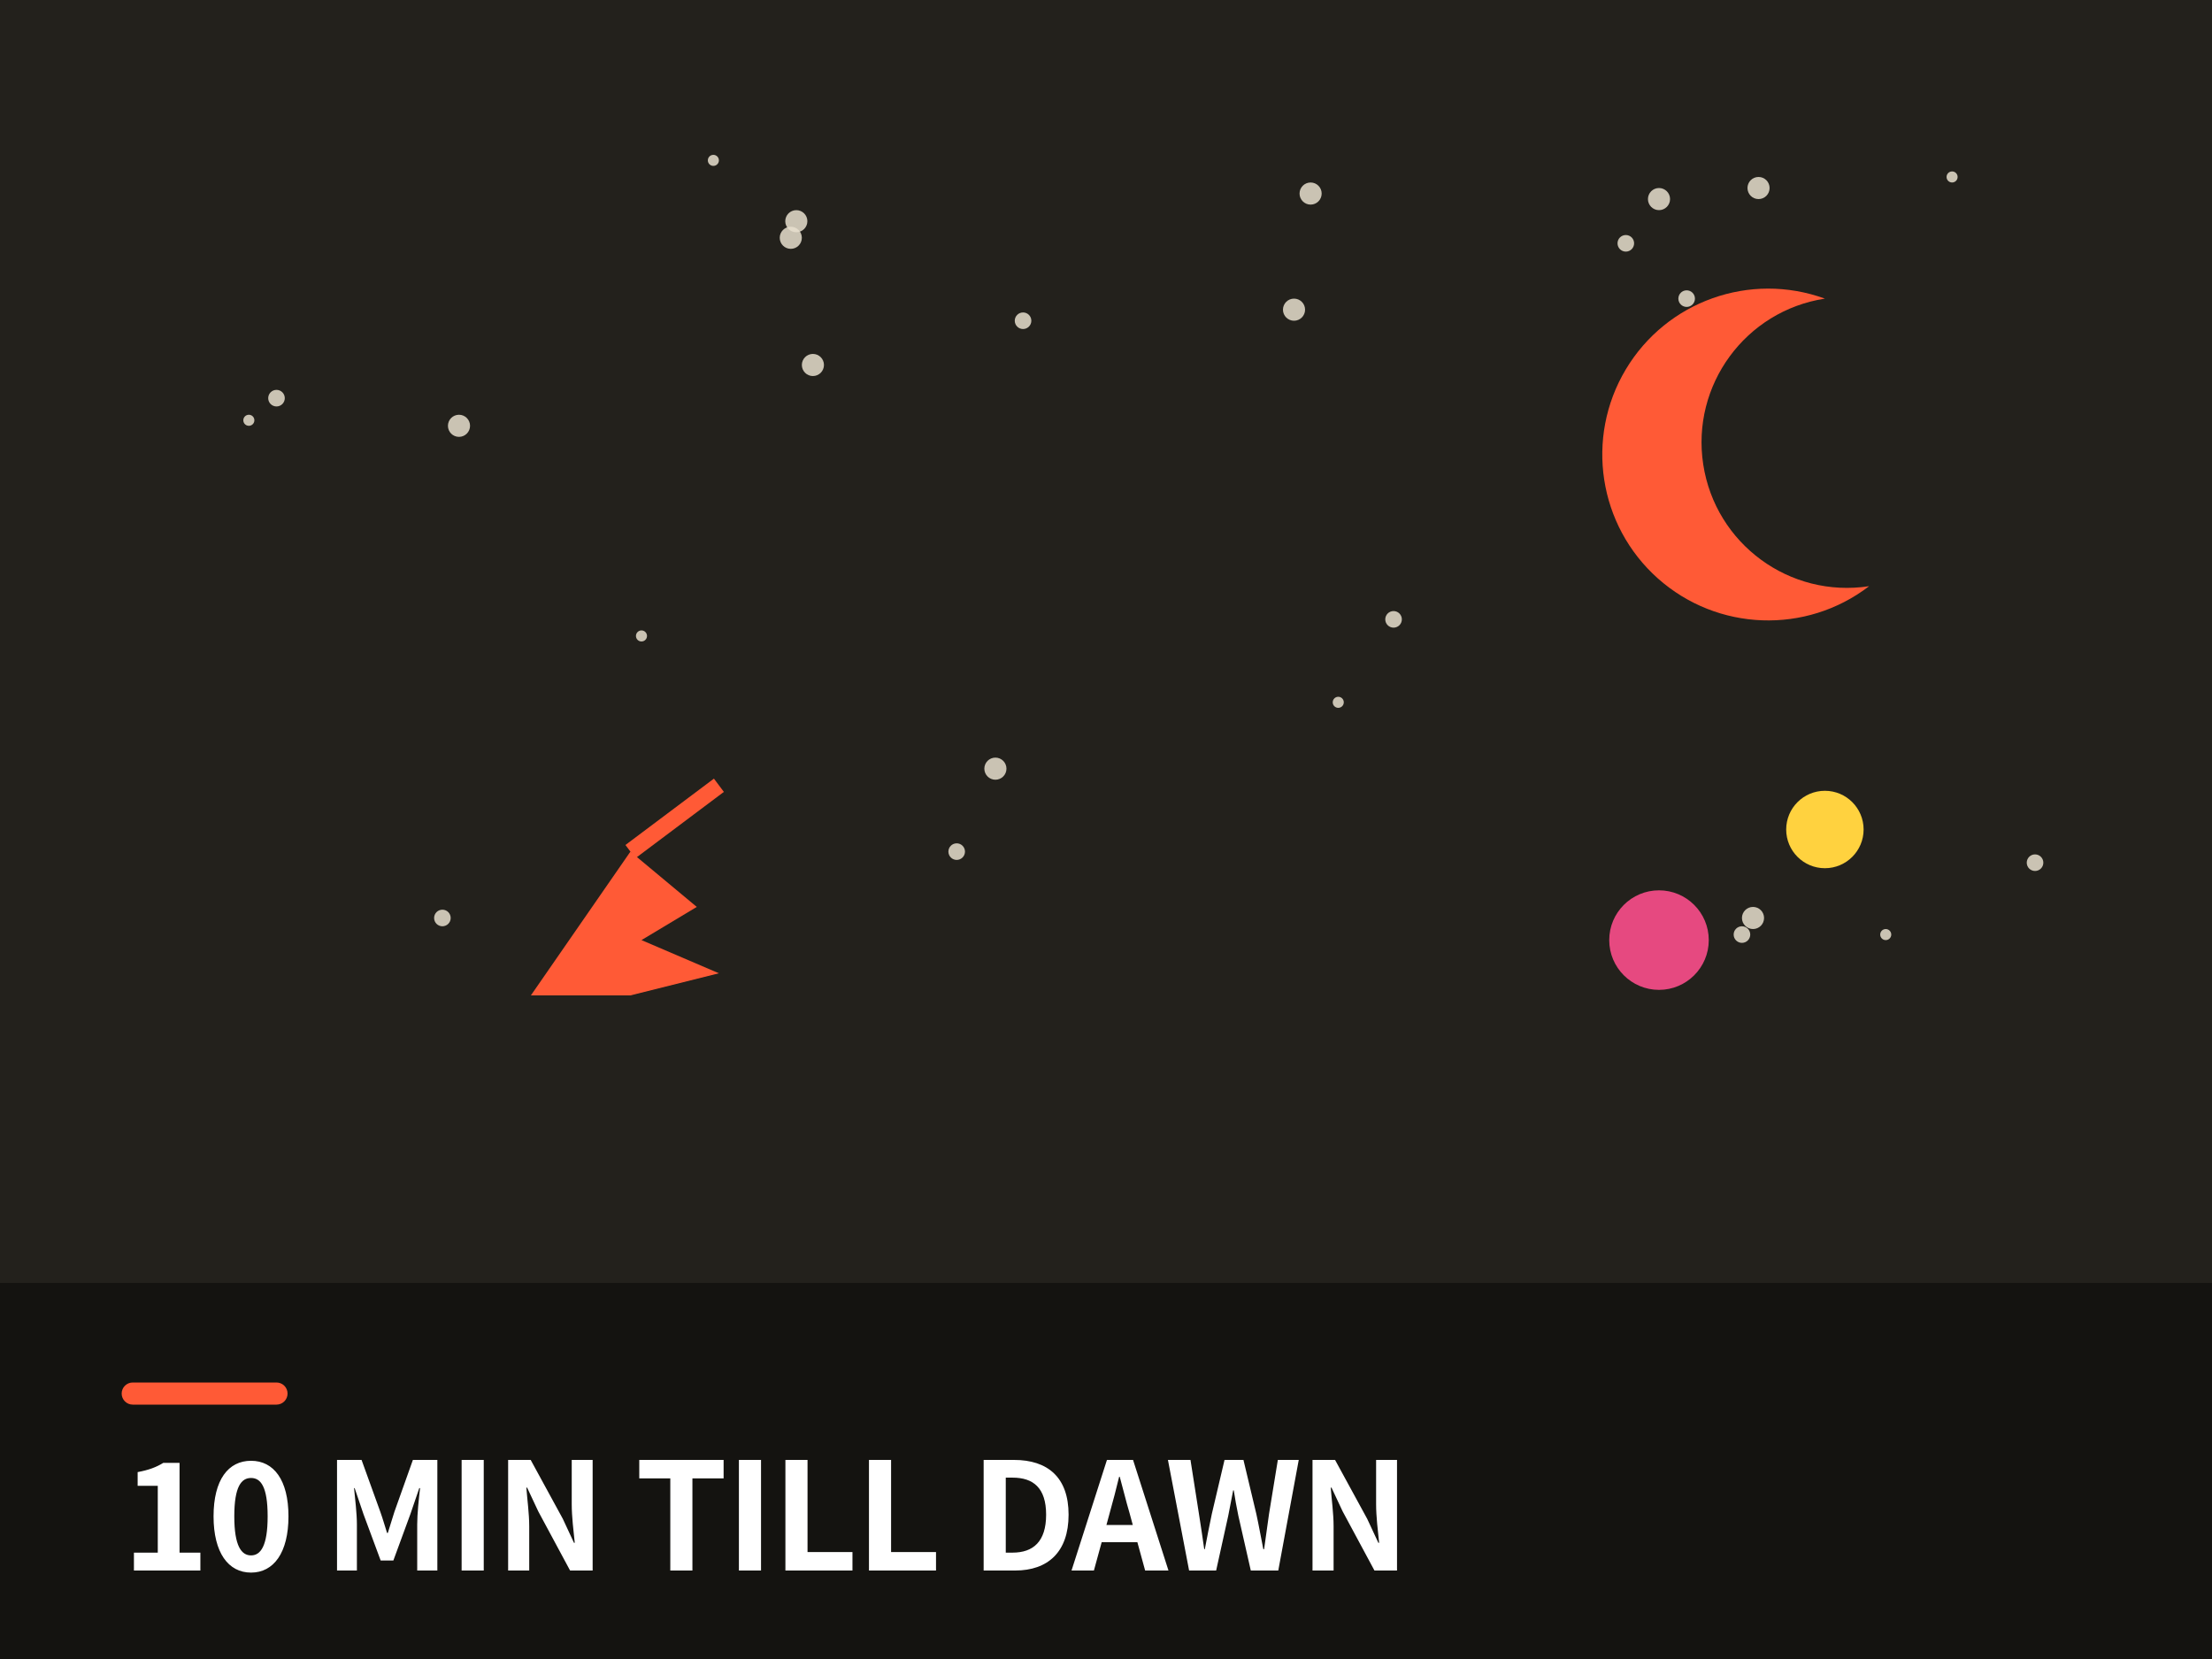
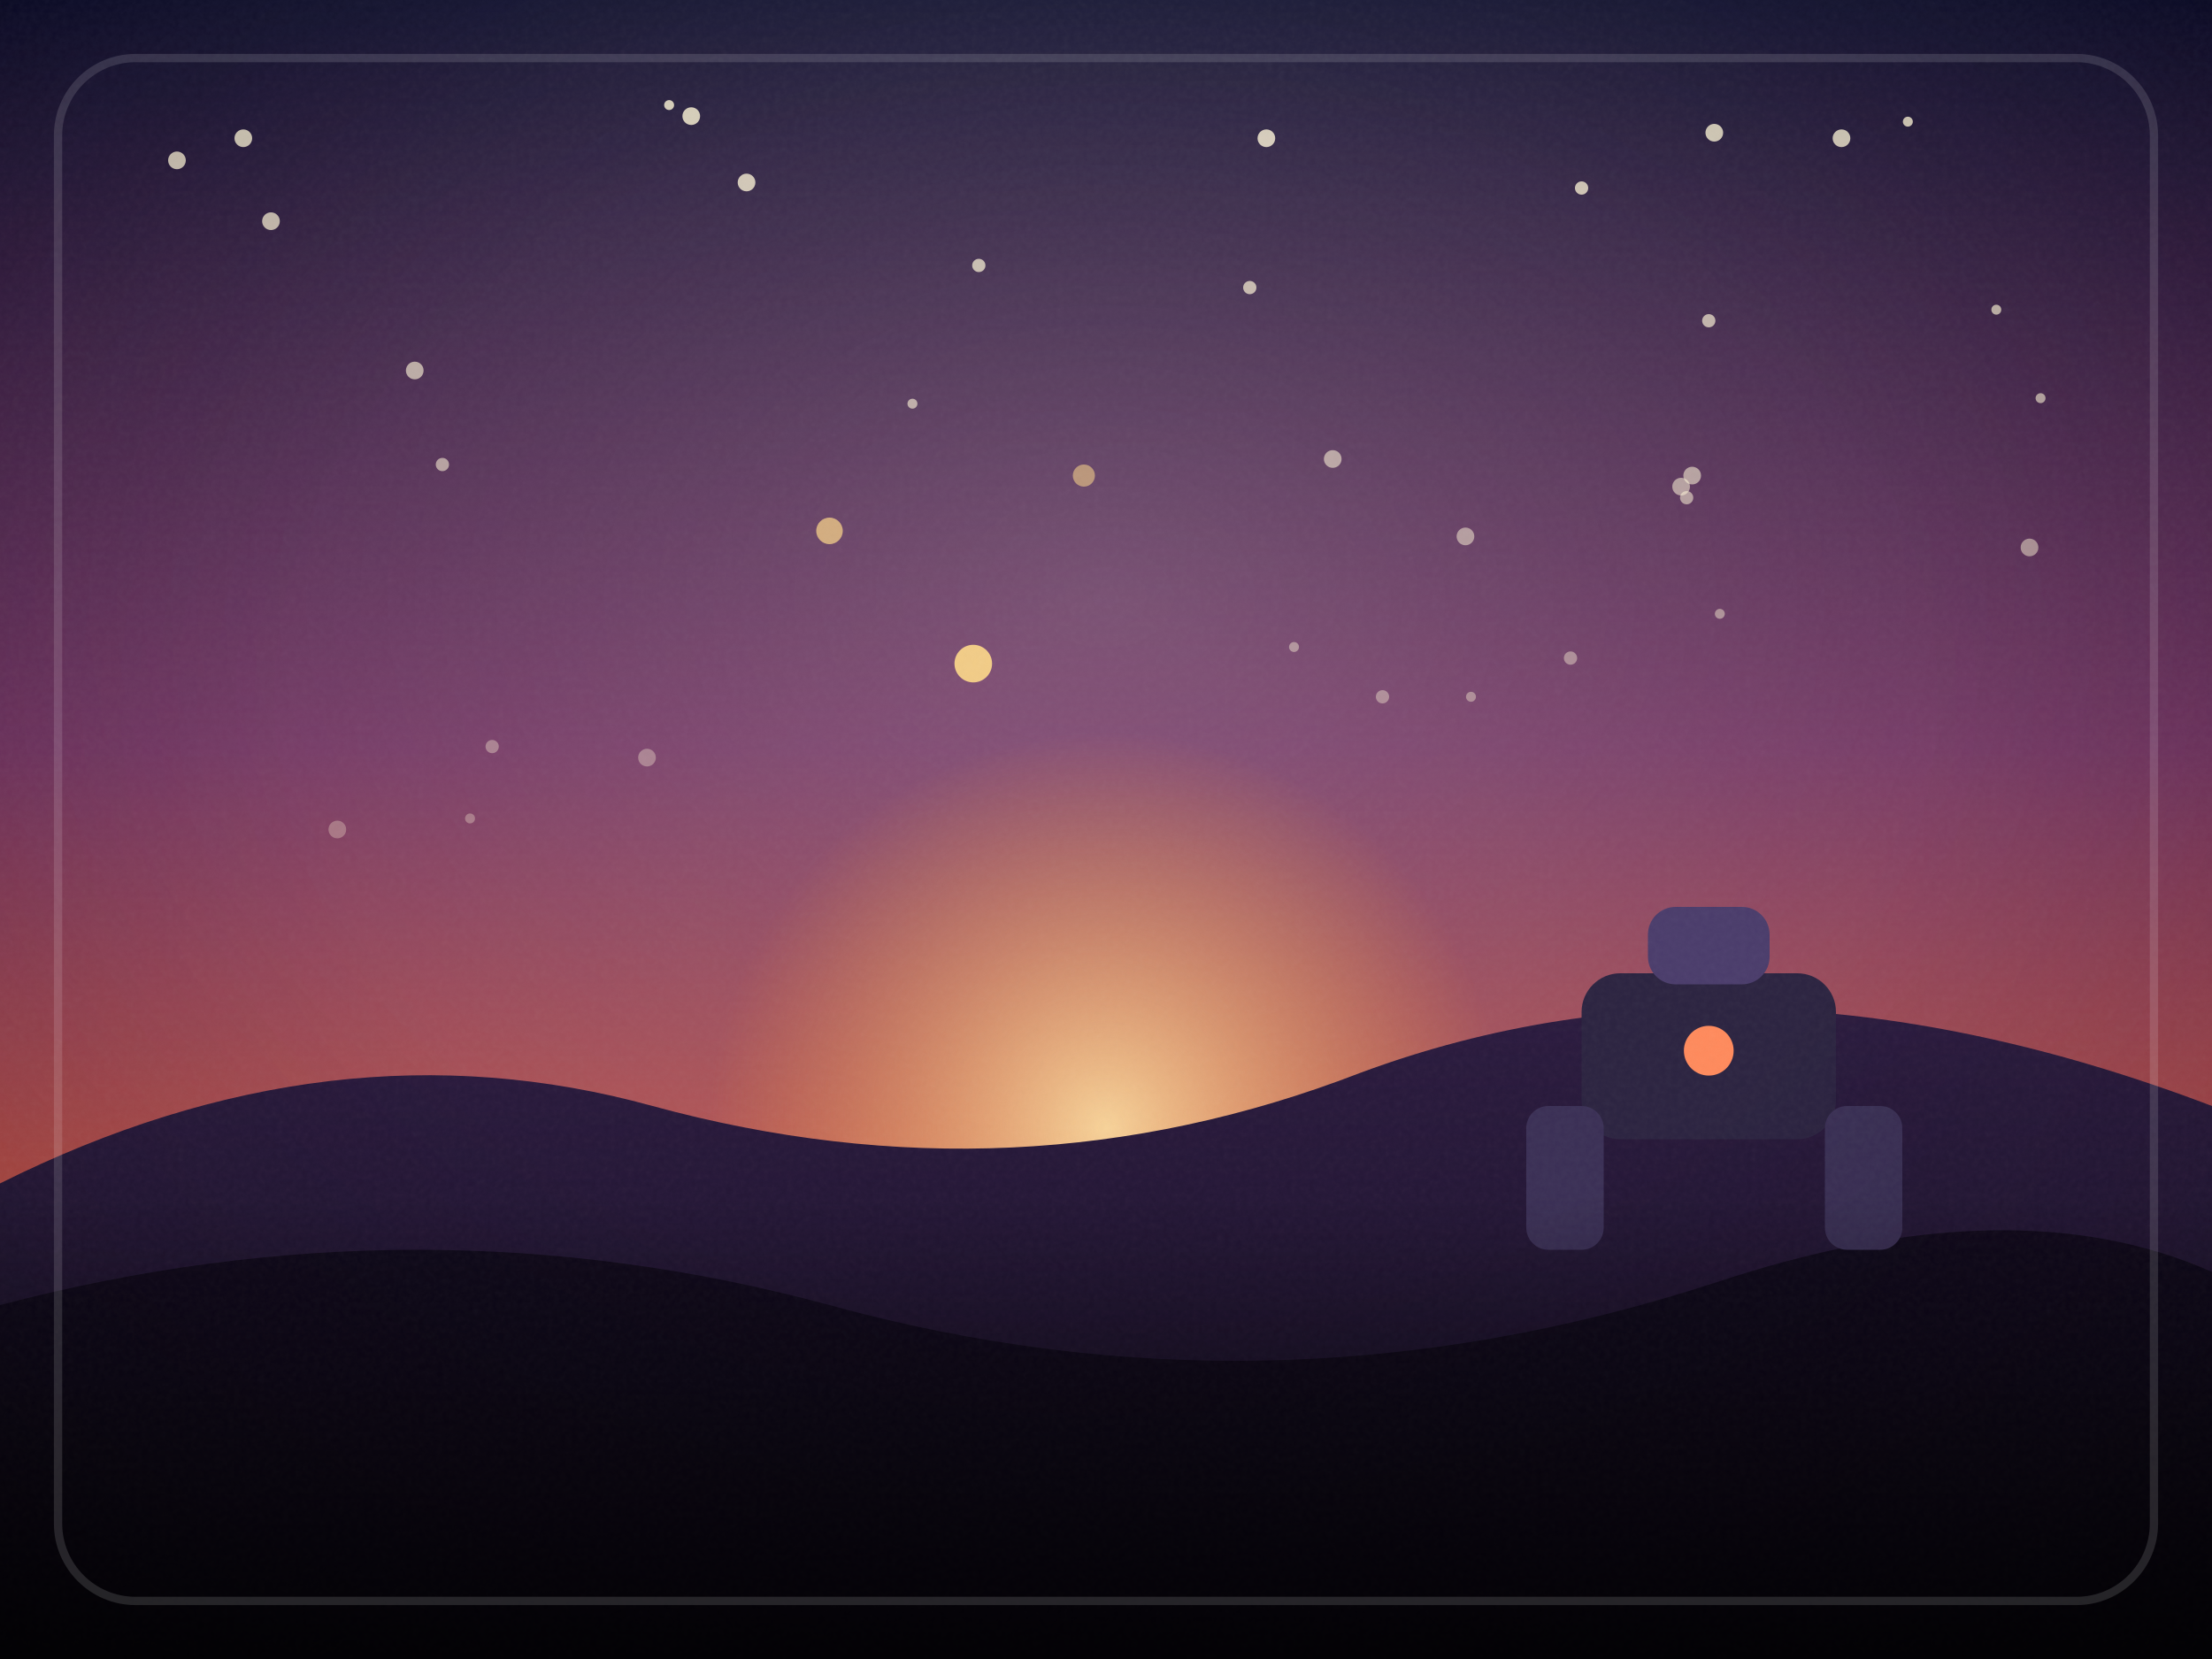
- <svg xmlns="http://www.w3.org/2000/svg" viewBox="0 0 400 300" role="img" aria-label="10 MIN TILL DAWN 封面">
-   <rect width="400" height="300" fill="#23211C" />
-   <circle cx="185" cy="58" r="1.5" fill="#E7DFce" opacity="0.85" />
-   <circle cx="353" cy="32" r="1" fill="#E7DFce" opacity="0.85" />
-   <circle cx="294" cy="44" r="1.5" fill="#E7DFce" opacity="0.85" />
-   <circle cx="318" cy="34" r="2" fill="#E7DFce" opacity="0.85" />
-   <circle cx="129" cy="29" r="1" fill="#E7DFce" opacity="0.85" />
-   <circle cx="242" cy="127" r="1" fill="#E7DFce" opacity="0.85" />
-   <circle cx="143" cy="43" r="2" fill="#E7DFce" opacity="0.85" />
-   <circle cx="237" cy="35" r="2" fill="#E7DFce" opacity="0.85" />
-   <circle cx="83" cy="77" r="2" fill="#E7DFce" opacity="0.85" />
-   <circle cx="341" cy="169" r="1" fill="#E7DFce" opacity="0.85" />
-   <circle cx="315" cy="169" r="1.5" fill="#E7DFce" opacity="0.85" />
-   <circle cx="45" cy="76" r="1" fill="#E7DFce" opacity="0.85" />
-   <circle cx="305" cy="54" r="1.5" fill="#E7DFce" opacity="0.85" />
-   <circle cx="234" cy="56" r="2" fill="#E7DFce" opacity="0.85" />
-   <circle cx="80" cy="166" r="1.5" fill="#E7DFce" opacity="0.85" />
-   <circle cx="306" cy="66" r="1" fill="#E7DFce" opacity="0.85" />
-   <circle cx="317" cy="166" r="2" fill="#E7DFce" opacity="0.85" />
-   <circle cx="116" cy="115" r="1" fill="#E7DFce" opacity="0.85" />
-   <circle cx="300" cy="36" r="2" fill="#E7DFce" opacity="0.85" />
-   <circle cx="50" cy="72" r="1.5" fill="#E7DFce" opacity="0.85" />
-   <circle cx="368" cy="156" r="1.5" fill="#E7DFce" opacity="0.85" />
-   <circle cx="180" cy="139" r="2" fill="#E7DFce" opacity="0.85" />
-   <circle cx="252" cy="112" r="1.5" fill="#E7DFce" opacity="0.85" />
-   <circle cx="147" cy="66" r="2" fill="#E7DFce" opacity="0.85" />
-   <circle cx="144" cy="40" r="2" fill="#E7DFce" opacity="0.85" />
-   <circle cx="173" cy="154" r="1.5" fill="#E7DFce" opacity="0.85" />
-   <path d="M330 54 a30 30 0 1 0 8 52 a24 24 0 1 1 -8 -52Z" fill="#FF5A36" />
-   <g transform="translate(96 150)">
-     <path d="M0 30 L18 4 L30 14 L20 20 L34 26 L18 30 Z" fill="#FF5A36" />
-     <line x1="18" y1="4" x2="34" y2="-8" stroke="#FF5A36" stroke-width="3" />
+ <svg xmlns="http://www.w3.org/2000/svg" viewBox="0 0 400 300" role="img" aria-label="黎明倒计时 封面">
+   <defs>
+     <linearGradient id="bg" x1="0" y1="0" x2="0" y2="1">
+       <stop offset="0" stop-color="#0B0B2A" />
+       <stop offset="0.45" stop-color="#6B2C5A" />
+       <stop offset="0.78" stop-color="#C4523F" />
+       <stop offset="1" stop-color="#F2913D" />
+     </linearGradient>
+     <radialGradient id="gl" cx="0.5" cy="0.36" r="0.62">
+       <stop offset="0" stop-color="#fff" stop-opacity="0.2" />
+       <stop offset="1" stop-color="#fff" stop-opacity="0" />
+     </radialGradient>
+     <radialGradient id="vg" cx="0.5" cy="0.42" r="0.8">
+       <stop offset="0.45" stop-color="#000" stop-opacity="0" />
+       <stop offset="0.78" stop-color="#000" stop-opacity="0.12" />
+       <stop offset="1" stop-color="#000" stop-opacity="0.4" />
+     </radialGradient>
+     <linearGradient id="sc" x1="0" y1="0" x2="0" y2="1">
+       <stop offset="0" stop-color="#000" stop-opacity="0" />
+       <stop offset="0.45" stop-color="#000" stop-opacity="0.34" />
+       <stop offset="1" stop-color="#000" stop-opacity="0.8" />
+     </linearGradient>
+     <filter id="nz" x="0" y="0" width="100%" height="100%">
+       <feTurbulence type="fractalNoise" baseFrequency="0.9" numOctaves="3" stitchTiles="stitch" />
+       <feColorMatrix type="saturate" values="0" />
+     </filter>
+     <linearGradient id="sky" x1="0" y1="0" x2="0" y2="1">
+       <stop offset="0" stop-color="#0B0B2A" />
+       <stop offset="0.42" stop-color="#3A2160" />
+       <stop offset="0.72" stop-color="#A8425C" />
+       <stop offset="1" stop-color="#F2913D" />
+     </linearGradient>
+     <radialGradient id="dawn" cx="0.5" cy="0.5" r="0.5">
+       <stop offset="0" stop-color="#FFE0A0" stop-opacity="0.9" />
+       <stop offset="1" stop-color="#FF9A3C" stop-opacity="0" />
+     </radialGradient>
+     <linearGradient id="hill" x1="0" y1="0" x2="0" y2="1">
+       <stop offset="0" stop-color="#2A1A3E" />
+       <stop offset="1" stop-color="#150C22" />
+     </linearGradient>
+   </defs>
+   <rect width="400" height="300" fill="url(#bg)" />
+   <rect width="400" height="300" fill="url(#gl)" />
+   <circle cx="177" cy="48" r="1.2" fill="#FFF6D8" opacity="0.71" />
+   <circle cx="345" cy="22" r="0.9" fill="#FFF6D8" opacity="0.81" />
+   <circle cx="286" cy="34" r="1.2" fill="#FFF6D8" opacity="0.76" />
+   <circle cx="310" cy="24" r="1.6" fill="#FFF6D8" opacity="0.80" />
+   <circle cx="121" cy="19" r="0.9" fill="#FFF6D8" opacity="0.82" />
+   <circle cx="234" cy="117" r="0.9" fill="#FFF6D8" opacity="0.43" />
+   <circle cx="135" cy="33" r="1.6" fill="#FFF6D8" opacity="0.77" />
+   <circle cx="229" cy="25" r="1.6" fill="#FFF6D8" opacity="0.80" />
+   <circle cx="75" cy="67" r="1.6" fill="#FFF6D8" opacity="0.63" />
+   <circle cx="333" cy="25" r="1.6" fill="#FFF6D8" opacity="0.80" />
+   <circle cx="311" cy="111" r="0.9" fill="#FFF6D8" opacity="0.46" />
+   <circle cx="125" cy="21" r="1.6" fill="#FFF6D8" opacity="0.82" />
+   <circle cx="80" cy="84" r="1.2" fill="#FFF6D8" opacity="0.56" />
+   <circle cx="85" cy="148" r="0.9" fill="#FFF6D8" opacity="0.31" />
+   <circle cx="304" cy="88" r="1.6" fill="#FFF6D8" opacity="0.55" />
+   <circle cx="361" cy="56" r="0.9" fill="#FFF6D8" opacity="0.68" />
+   <circle cx="309" cy="58" r="1.2" fill="#FFF6D8" opacity="0.67" />
+   <circle cx="61" cy="150" r="1.6" fill="#FFF6D8" opacity="0.30" />
+   <circle cx="44" cy="25" r="1.6" fill="#FFF6D8" opacity="0.80" />
+   <circle cx="117" cy="137" r="1.6" fill="#FFF6D8" opacity="0.35" />
+   <circle cx="284" cy="119" r="1.2" fill="#FFF6D8" opacity="0.42" />
+   <circle cx="250" cy="126" r="1.2" fill="#FFF6D8" opacity="0.40" />
+   <circle cx="165" cy="73" r="0.9" fill="#FFF6D8" opacity="0.61" />
+   <circle cx="369" cy="72" r="0.9" fill="#FFF6D8" opacity="0.61" />
+   <circle cx="306" cy="86" r="1.6" fill="#FFF6D8" opacity="0.56" />
+   <circle cx="265" cy="97" r="1.6" fill="#FFF6D8" opacity="0.51" />
+   <circle cx="241" cy="83" r="1.6" fill="#FFF6D8" opacity="0.57" />
+   <circle cx="49" cy="40" r="1.6" fill="#FFF6D8" opacity="0.74" />
+   <circle cx="226" cy="52" r="1.2" fill="#FFF6D8" opacity="0.69" />
+   <circle cx="89" cy="135" r="1.2" fill="#FFF6D8" opacity="0.36" />
+   <circle cx="32" cy="29" r="1.6" fill="#FFF6D8" opacity="0.78" />
+   <circle cx="305" cy="90" r="1.2" fill="#FFF6D8" opacity="0.54" />
+   <circle cx="367" cy="99" r="1.6" fill="#FFF6D8" opacity="0.50" />
+   <circle cx="266" cy="126" r="0.9" fill="#FFF6D8" opacity="0.40" />
+   <circle cx="200" cy="204" r="72" fill="url(#dawn)" />
+   <path d="M0 214 q60 -30 118 -14 q66 18 128 -6 q70 -26 154 6 v100 h-400 z" fill="url(#hill)" />
+   <path d="M0 236 q76 -20 150 0 q80 22 160 -4 q54 -18 90 -2 v70 h-400 z" fill="#0D0718" opacity="0.9" />
+   <g filter="url(#sh)">
+     <rect x="286" y="176" width="46" height="30" rx="7" fill="#2B2340" />
+     <rect x="276" y="200" width="14" height="26" rx="4" fill="#3A2F55" />
+     <rect x="330" y="200" width="14" height="26" rx="4" fill="#3A2F55" />
+     <rect x="298" y="164" width="22" height="14" rx="5" fill="#4A3C6B" />
+     <circle cx="309" cy="190" r="4.5" fill="#FF8A5C" />
  </g>
-   <circle cx="300" cy="170" r="9" fill="#E64980" />
-   <circle cx="330" cy="150" r="7" fill="#FFD23F" />
-   <rect x="0" y="232" width="400" height="68" fill="#000" opacity="0.42" />
-   <rect x="22" y="250" width="30" height="4" rx="2" fill="#FF5A36" />
-   <text x="22" y="284" font-family="system-ui,-apple-system,'Segoe UI','Noto Sans CJK SC','PingFang SC',sans-serif" font-size="27" font-weight="800" fill="#ffffff" letter-spacing="-0.5">10 MIN TILL DAWN</text>
+   <g fill="#FFD98A">
+     <circle cx="176" cy="120" r="3.4" opacity="0.9" />
+     <circle cx="150" cy="96" r="2.4" opacity="0.7" />
+     <circle cx="196" cy="86" r="2" opacity="0.55" />
+   </g>
+   <rect width="400" height="300" fill="url(#vg)" />
+   <rect width="400" height="300" filter="url(#nz)" opacity="0.05" style="mix-blend-mode:normal" />
+   <rect y="216" width="400" height="84" fill="url(#sc)" />
+   <rect x="10.5" y="10.5" width="379" height="279" rx="14" fill="none" stroke="#fff" stroke-opacity="0.13" stroke-width="1.5" />
</svg>
